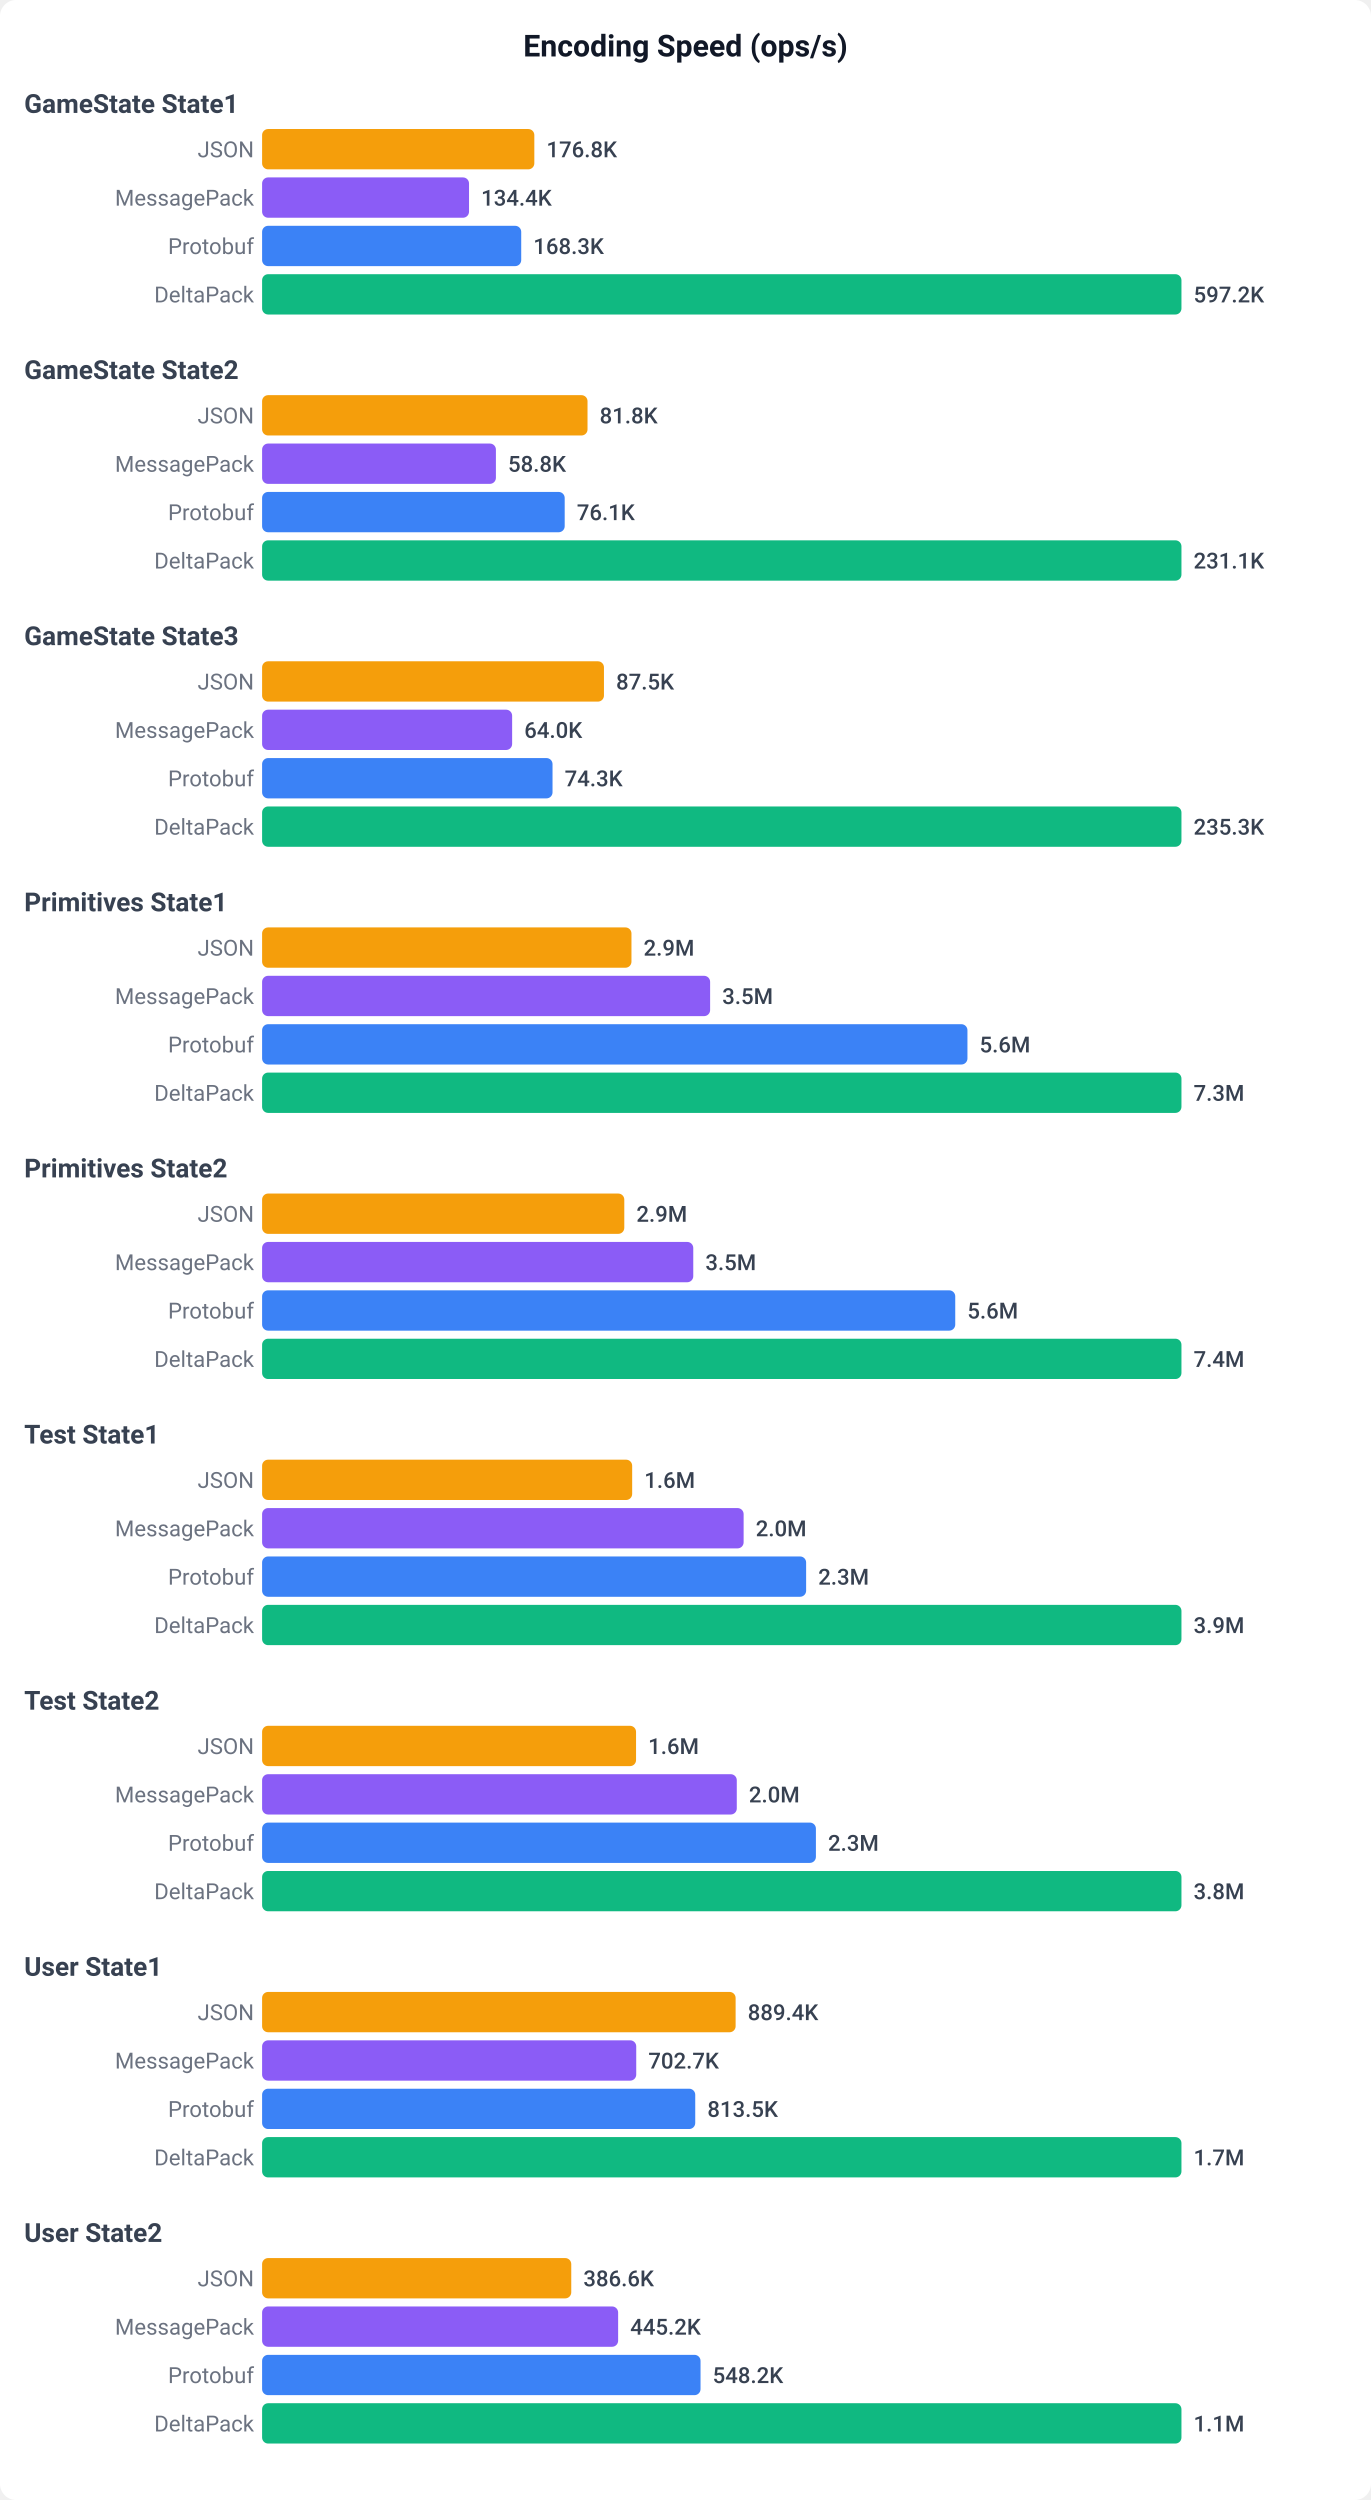
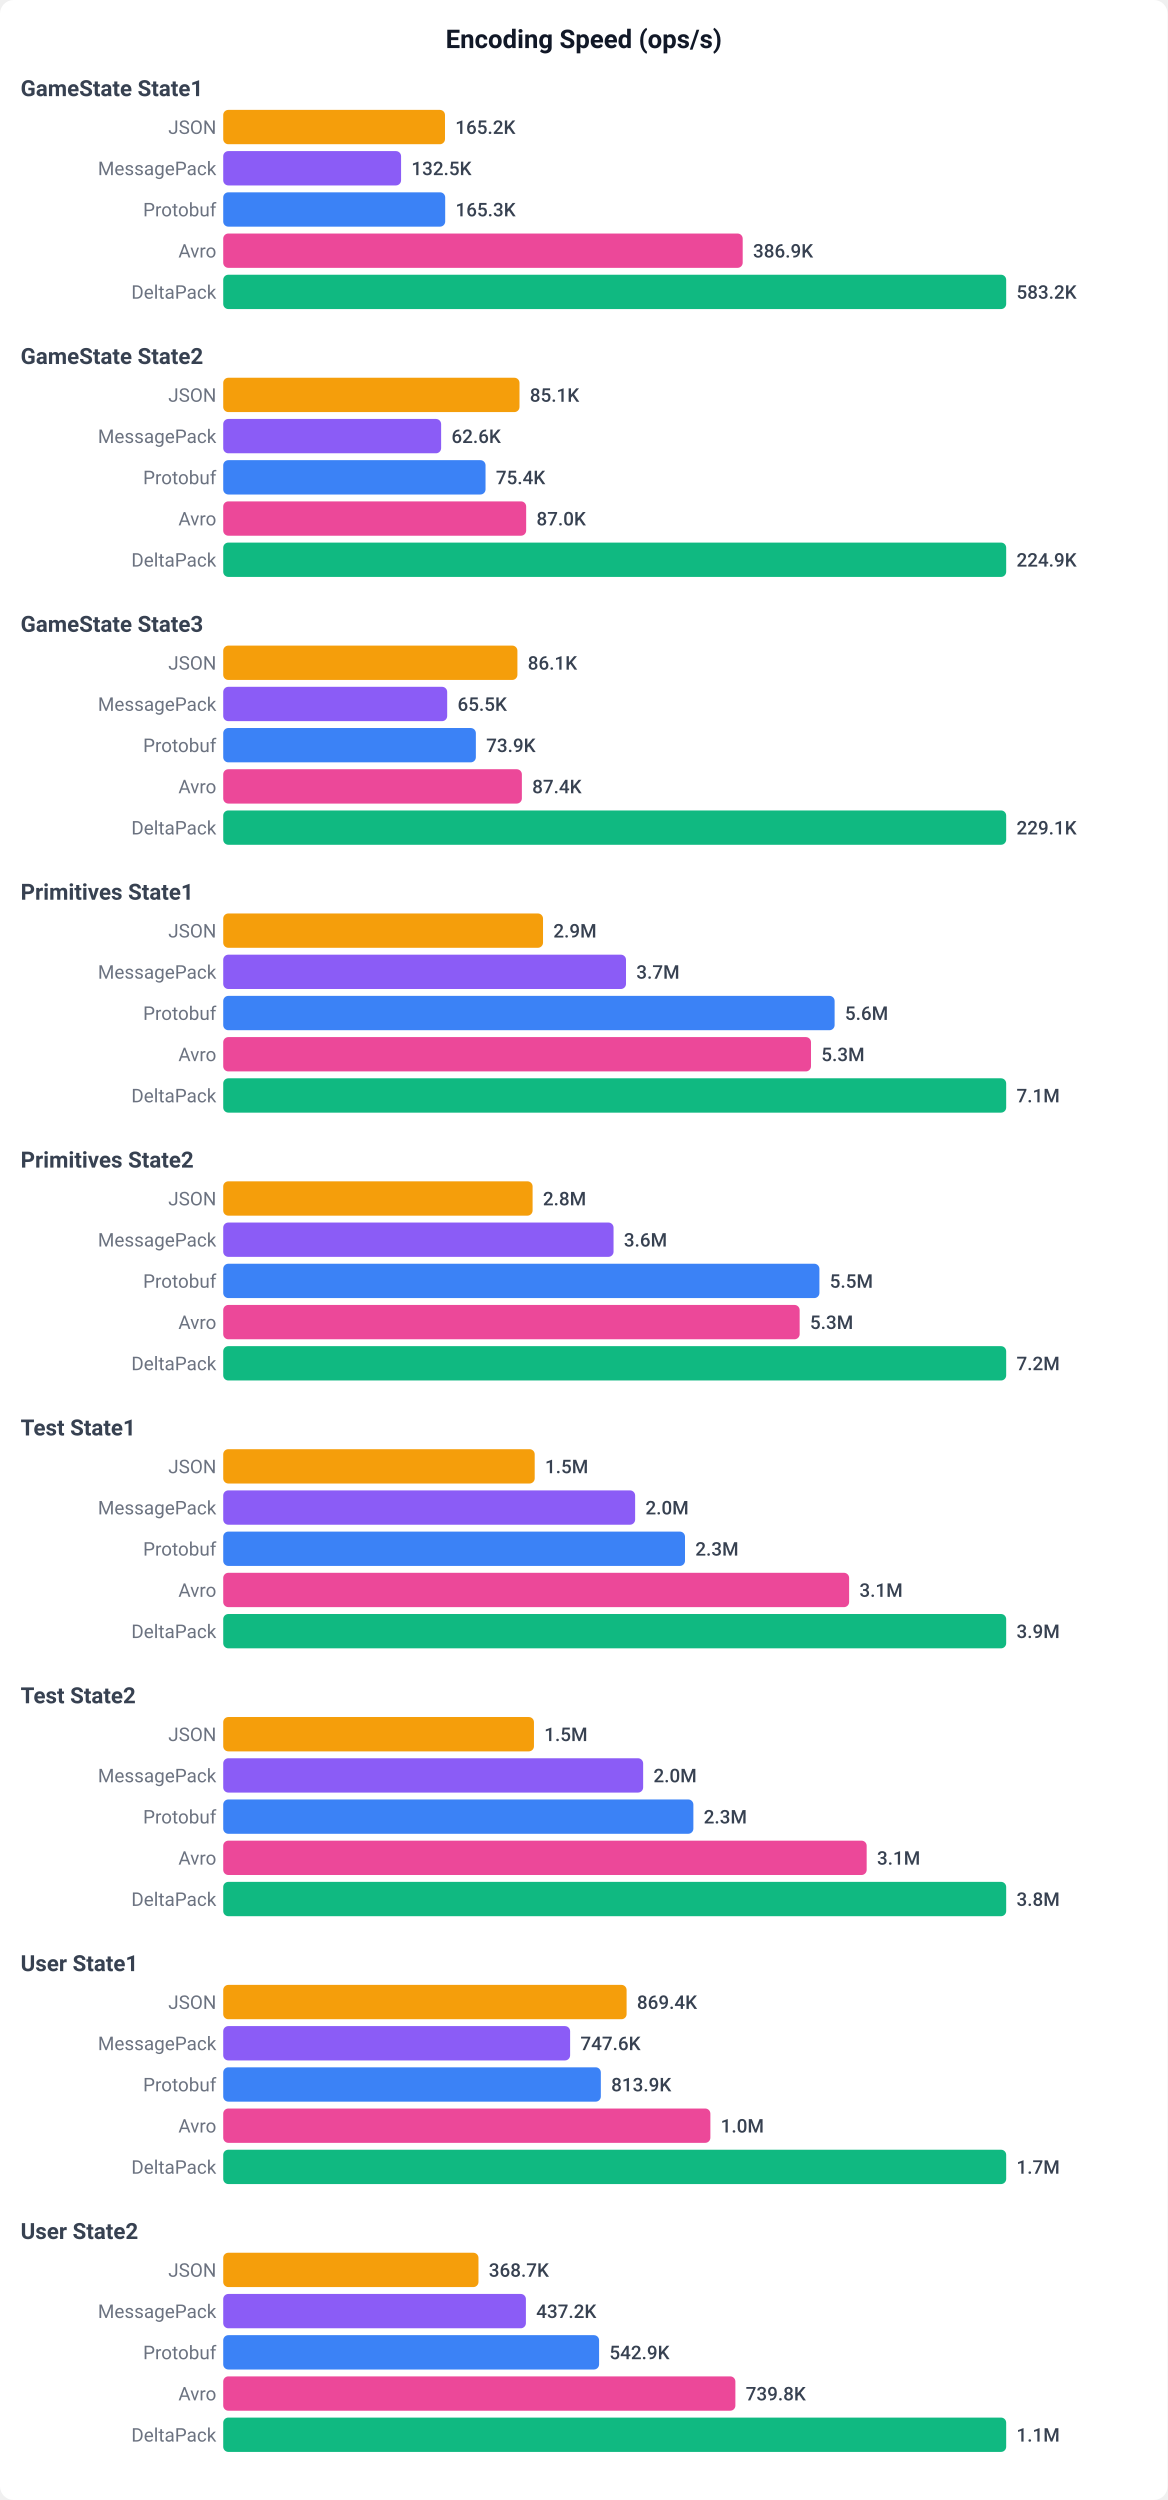
- <svg xmlns="http://www.w3.org/2000/svg" width="680" height="1240" viewBox="0 0 680 1240">
+ <svg xmlns="http://www.w3.org/2000/svg" width="680" height="1456" viewBox="0 0 680 1456">
  <style>
    text { font-family: -apple-system, BlinkMacSystemFont, "Segoe UI", Roboto, sans-serif; }
  </style>
-   <rect width="680" height="1240" fill="white" rx="8" />
+   <rect width="680" height="1456" fill="white" rx="8" />
  <text x="340" y="28" text-anchor="middle" font-size="15" font-weight="bold" fill="#111827">Encoding Speed (ops/s)</text>
  <text x="12" y="56" font-size="13" font-weight="600" fill="#374151">GameState State1</text>
  <text x="126" y="78" text-anchor="end" font-size="11" fill="#6b7280">JSON</text>
-   <rect x="130" y="64" width="135.027" height="20" fill="#f59e0b" rx="3" />
-   <text x="271.027" y="78" font-size="11" fill="#374151" font-weight="500">176.8K</text>
+   <rect x="130" y="64" width="129.164" height="20" fill="#f59e0b" rx="3" />
+   <text x="265.164" y="78" font-size="11" fill="#374151" font-weight="500">165.2K</text>
  <text x="126" y="102" text-anchor="end" font-size="11" fill="#6b7280">MessagePack</text>
-   <rect x="130" y="88" width="102.638" height="20" fill="#8b5cf6" rx="3" />
-   <text x="238.638" y="102" font-size="11" fill="#374151" font-weight="500">134.4K</text>
+   <rect x="130" y="88" width="103.586" height="20" fill="#8b5cf6" rx="3" />
+   <text x="239.586" y="102" font-size="11" fill="#374151" font-weight="500">132.5K</text>
  <text x="126" y="126" text-anchor="end" font-size="11" fill="#6b7280">Protobuf</text>
-   <rect x="130" y="112" width="128.525" height="20" fill="#3b82f6" rx="3" />
-   <text x="264.525" y="126" font-size="11" fill="#374151" font-weight="500">168.3K</text>
-   <text x="126" y="150" text-anchor="end" font-size="11" fill="#6b7280">DeltaPack</text>
-   <rect x="130" y="136" width="456" height="20" fill="#10b981" rx="3" />
-   <text x="592" y="150" font-size="11" fill="#374151" font-weight="500">597.2K</text>
-   <text x="12" y="188" font-size="13" font-weight="600" fill="#374151">GameState State2</text>
-   <text x="126" y="210" text-anchor="end" font-size="11" fill="#6b7280">JSON</text>
-   <rect x="130" y="196" width="161.412" height="20" fill="#f59e0b" rx="3" />
-   <text x="297.412" y="210" font-size="11" fill="#374151" font-weight="500">81.8K</text>
-   <text x="126" y="234" text-anchor="end" font-size="11" fill="#6b7280">MessagePack</text>
-   <rect x="130" y="220" width="115.972" height="20" fill="#8b5cf6" rx="3" />
-   <text x="251.972" y="234" font-size="11" fill="#374151" font-weight="500">58.8K</text>
-   <text x="126" y="258" text-anchor="end" font-size="11" fill="#6b7280">Protobuf</text>
-   <rect x="130" y="244" width="150.09" height="20" fill="#3b82f6" rx="3" />
-   <text x="286.09" y="258" font-size="11" fill="#374151" font-weight="500">76.1K</text>
-   <text x="126" y="282" text-anchor="end" font-size="11" fill="#6b7280">DeltaPack</text>
-   <rect x="130" y="268" width="456" height="20" fill="#10b981" rx="3" />
-   <text x="592" y="282" font-size="11" fill="#374151" font-weight="500">231.1K</text>
-   <text x="12" y="320" font-size="13" font-weight="600" fill="#374151">GameState State3</text>
-   <text x="126" y="342" text-anchor="end" font-size="11" fill="#6b7280">JSON</text>
-   <rect x="130" y="328" width="169.56" height="20" fill="#f59e0b" rx="3" />
-   <text x="305.56" y="342" font-size="11" fill="#374151" font-weight="500">87.5K</text>
-   <text x="126" y="366" text-anchor="end" font-size="11" fill="#6b7280">MessagePack</text>
-   <rect x="130" y="352" width="124.019" height="20" fill="#8b5cf6" rx="3" />
-   <text x="260.019" y="366" font-size="11" fill="#374151" font-weight="500">64.0K</text>
-   <text x="126" y="390" text-anchor="end" font-size="11" fill="#6b7280">Protobuf</text>
-   <rect x="130" y="376" width="144.056" height="20" fill="#3b82f6" rx="3" />
-   <text x="280.056" y="390" font-size="11" fill="#374151" font-weight="500">74.3K</text>
-   <text x="126" y="414" text-anchor="end" font-size="11" fill="#6b7280">DeltaPack</text>
-   <rect x="130" y="400" width="456" height="20" fill="#10b981" rx="3" />
-   <text x="592" y="414" font-size="11" fill="#374151" font-weight="500">235.3K</text>
-   <text x="12" y="452" font-size="13" font-weight="600" fill="#374151">Primitives State1</text>
-   <text x="126" y="474" text-anchor="end" font-size="11" fill="#6b7280">JSON</text>
-   <rect x="130" y="460" width="183.206" height="20" fill="#f59e0b" rx="3" />
-   <text x="319.206" y="474" font-size="11" fill="#374151" font-weight="500">2.9M</text>
-   <text x="126" y="498" text-anchor="end" font-size="11" fill="#6b7280">MessagePack</text>
-   <rect x="130" y="484" width="222.22" height="20" fill="#8b5cf6" rx="3" />
-   <text x="358.22" y="498" font-size="11" fill="#374151" font-weight="500">3.5M</text>
-   <text x="126" y="522" text-anchor="end" font-size="11" fill="#6b7280">Protobuf</text>
-   <rect x="130" y="508" width="349.852" height="20" fill="#3b82f6" rx="3" />
-   <text x="485.852" y="522" font-size="11" fill="#374151" font-weight="500">5.6M</text>
-   <text x="126" y="546" text-anchor="end" font-size="11" fill="#6b7280">DeltaPack</text>
-   <rect x="130" y="532" width="456" height="20" fill="#10b981" rx="3" />
-   <text x="592" y="546" font-size="11" fill="#374151" font-weight="500">7.3M</text>
-   <text x="12" y="584" font-size="13" font-weight="600" fill="#374151">Primitives State2</text>
-   <text x="126" y="606" text-anchor="end" font-size="11" fill="#6b7280">JSON</text>
-   <rect x="130" y="592" width="179.649" height="20" fill="#f59e0b" rx="3" />
-   <text x="315.649" y="606" font-size="11" fill="#374151" font-weight="500">2.9M</text>
-   <text x="126" y="630" text-anchor="end" font-size="11" fill="#6b7280">MessagePack</text>
-   <rect x="130" y="616" width="213.86" height="20" fill="#8b5cf6" rx="3" />
-   <text x="349.86" y="630" font-size="11" fill="#374151" font-weight="500">3.5M</text>
-   <text x="126" y="654" text-anchor="end" font-size="11" fill="#6b7280">Protobuf</text>
-   <rect x="130" y="640" width="343.8" height="20" fill="#3b82f6" rx="3" />
-   <text x="479.8" y="654" font-size="11" fill="#374151" font-weight="500">5.6M</text>
-   <text x="126" y="678" text-anchor="end" font-size="11" fill="#6b7280">DeltaPack</text>
-   <rect x="130" y="664" width="456" height="20" fill="#10b981" rx="3" />
-   <text x="592" y="678" font-size="11" fill="#374151" font-weight="500">7.4M</text>
-   <text x="12" y="716" font-size="13" font-weight="600" fill="#374151">Test State1</text>
-   <text x="126" y="738" text-anchor="end" font-size="11" fill="#6b7280">JSON</text>
-   <rect x="130" y="724" width="183.555" height="20" fill="#f59e0b" rx="3" />
-   <text x="319.555" y="738" font-size="11" fill="#374151" font-weight="500">1.6M</text>
-   <text x="126" y="762" text-anchor="end" font-size="11" fill="#6b7280">MessagePack</text>
-   <rect x="130" y="748" width="238.838" height="20" fill="#8b5cf6" rx="3" />
-   <text x="374.838" y="762" font-size="11" fill="#374151" font-weight="500">2.0M</text>
-   <text x="126" y="786" text-anchor="end" font-size="11" fill="#6b7280">Protobuf</text>
-   <rect x="130" y="772" width="269.839" height="20" fill="#3b82f6" rx="3" />
-   <text x="405.839" y="786" font-size="11" fill="#374151" font-weight="500">2.3M</text>
-   <text x="126" y="810" text-anchor="end" font-size="11" fill="#6b7280">DeltaPack</text>
-   <rect x="130" y="796" width="456" height="20" fill="#10b981" rx="3" />
-   <text x="592" y="810" font-size="11" fill="#374151" font-weight="500">3.9M</text>
-   <text x="12" y="848" font-size="13" font-weight="600" fill="#374151">Test State2</text>
-   <text x="126" y="870" text-anchor="end" font-size="11" fill="#6b7280">JSON</text>
-   <rect x="130" y="856" width="185.481" height="20" fill="#f59e0b" rx="3" />
-   <text x="321.481" y="870" font-size="11" fill="#374151" font-weight="500">1.6M</text>
-   <text x="126" y="894" text-anchor="end" font-size="11" fill="#6b7280">MessagePack</text>
-   <rect x="130" y="880" width="235.447" height="20" fill="#8b5cf6" rx="3" />
-   <text x="371.447" y="894" font-size="11" fill="#374151" font-weight="500">2.0M</text>
-   <text x="126" y="918" text-anchor="end" font-size="11" fill="#6b7280">Protobuf</text>
-   <rect x="130" y="904" width="274.691" height="20" fill="#3b82f6" rx="3" />
-   <text x="410.691" y="918" font-size="11" fill="#374151" font-weight="500">2.3M</text>
-   <text x="126" y="942" text-anchor="end" font-size="11" fill="#6b7280">DeltaPack</text>
-   <rect x="130" y="928" width="456" height="20" fill="#10b981" rx="3" />
-   <text x="592" y="942" font-size="11" fill="#374151" font-weight="500">3.8M</text>
-   <text x="12" y="980" font-size="13" font-weight="600" fill="#374151">User State1</text>
-   <text x="126" y="1002" text-anchor="end" font-size="11" fill="#6b7280">JSON</text>
-   <rect x="130" y="988" width="234.868" height="20" fill="#f59e0b" rx="3" />
-   <text x="370.868" y="1002" font-size="11" fill="#374151" font-weight="500">889.4K</text>
-   <text x="126" y="1026" text-anchor="end" font-size="11" fill="#6b7280">MessagePack</text>
-   <rect x="130" y="1012" width="185.572" height="20" fill="#8b5cf6" rx="3" />
-   <text x="321.572" y="1026" font-size="11" fill="#374151" font-weight="500">702.7K</text>
-   <text x="126" y="1050" text-anchor="end" font-size="11" fill="#6b7280">Protobuf</text>
-   <rect x="130" y="1036" width="214.838" height="20" fill="#3b82f6" rx="3" />
-   <text x="350.838" y="1050" font-size="11" fill="#374151" font-weight="500">813.5K</text>
-   <text x="126" y="1074" text-anchor="end" font-size="11" fill="#6b7280">DeltaPack</text>
-   <rect x="130" y="1060" width="456" height="20" fill="#10b981" rx="3" />
-   <text x="592" y="1074" font-size="11" fill="#374151" font-weight="500">1.7M</text>
-   <text x="12" y="1112" font-size="13" font-weight="600" fill="#374151">User State2</text>
-   <text x="126" y="1134" text-anchor="end" font-size="11" fill="#6b7280">JSON</text>
-   <rect x="130" y="1120" width="153.344" height="20" fill="#f59e0b" rx="3" />
-   <text x="289.344" y="1134" font-size="11" fill="#374151" font-weight="500">386.6K</text>
-   <text x="126" y="1158" text-anchor="end" font-size="11" fill="#6b7280">MessagePack</text>
-   <rect x="130" y="1144" width="176.594" height="20" fill="#8b5cf6" rx="3" />
-   <text x="312.594" y="1158" font-size="11" fill="#374151" font-weight="500">445.2K</text>
-   <text x="126" y="1182" text-anchor="end" font-size="11" fill="#6b7280">Protobuf</text>
-   <rect x="130" y="1168" width="217.466" height="20" fill="#3b82f6" rx="3" />
-   <text x="353.466" y="1182" font-size="11" fill="#374151" font-weight="500">548.2K</text>
-   <text x="126" y="1206" text-anchor="end" font-size="11" fill="#6b7280">DeltaPack</text>
-   <rect x="130" y="1192" width="456" height="20" fill="#10b981" rx="3" />
-   <text x="592" y="1206" font-size="11" fill="#374151" font-weight="500">1.1M</text>
+   <rect x="130" y="112" width="129.279" height="20" fill="#3b82f6" rx="3" />
+   <text x="265.279" y="126" font-size="11" fill="#374151" font-weight="500">165.3K</text>
+   <text x="126" y="150" text-anchor="end" font-size="11" fill="#6b7280">Avro</text>
+   <rect x="130" y="136" width="302.549" height="20" fill="#ec4899" rx="3" />
+   <text x="438.549" y="150" font-size="11" fill="#374151" font-weight="500">386.9K</text>
+   <text x="126" y="174" text-anchor="end" font-size="11" fill="#6b7280">DeltaPack</text>
+   <rect x="130" y="160" width="456" height="20" fill="#10b981" rx="3" />
+   <text x="592" y="174" font-size="11" fill="#374151" font-weight="500">583.2K</text>
+   <text x="12" y="212" font-size="13" font-weight="600" fill="#374151">GameState State2</text>
+   <text x="126" y="234" text-anchor="end" font-size="11" fill="#6b7280">JSON</text>
+   <rect x="130" y="220" width="172.557" height="20" fill="#f59e0b" rx="3" />
+   <text x="308.557" y="234" font-size="11" fill="#374151" font-weight="500">85.1K</text>
+   <text x="126" y="258" text-anchor="end" font-size="11" fill="#6b7280">MessagePack</text>
+   <rect x="130" y="244" width="126.913" height="20" fill="#8b5cf6" rx="3" />
+   <text x="262.913" y="258" font-size="11" fill="#374151" font-weight="500">62.6K</text>
+   <text x="126" y="282" text-anchor="end" font-size="11" fill="#6b7280">Protobuf</text>
+   <rect x="130" y="268" width="152.777" height="20" fill="#3b82f6" rx="3" />
+   <text x="288.777" y="282" font-size="11" fill="#374151" font-weight="500">75.4K</text>
+   <text x="126" y="306" text-anchor="end" font-size="11" fill="#6b7280">Avro</text>
+   <rect x="130" y="292" width="176.437" height="20" fill="#ec4899" rx="3" />
+   <text x="312.437" y="306" font-size="11" fill="#374151" font-weight="500">87.0K</text>
+   <text x="126" y="330" text-anchor="end" font-size="11" fill="#6b7280">DeltaPack</text>
+   <rect x="130" y="316" width="456" height="20" fill="#10b981" rx="3" />
+   <text x="592" y="330" font-size="11" fill="#374151" font-weight="500">224.9K</text>
+   <text x="12" y="368" font-size="13" font-weight="600" fill="#374151">GameState State3</text>
+   <text x="126" y="390" text-anchor="end" font-size="11" fill="#6b7280">JSON</text>
+   <rect x="130" y="376" width="171.338" height="20" fill="#f59e0b" rx="3" />
+   <text x="307.338" y="390" font-size="11" fill="#374151" font-weight="500">86.1K</text>
+   <text x="126" y="414" text-anchor="end" font-size="11" fill="#6b7280">MessagePack</text>
+   <rect x="130" y="400" width="130.44" height="20" fill="#8b5cf6" rx="3" />
+   <text x="266.44" y="414" font-size="11" fill="#374151" font-weight="500">65.5K</text>
+   <text x="126" y="438" text-anchor="end" font-size="11" fill="#6b7280">Protobuf</text>
+   <rect x="130" y="424" width="147.142" height="20" fill="#3b82f6" rx="3" />
+   <text x="283.142" y="438" font-size="11" fill="#374151" font-weight="500">73.9K</text>
+   <text x="126" y="462" text-anchor="end" font-size="11" fill="#6b7280">Avro</text>
+   <rect x="130" y="448" width="173.939" height="20" fill="#ec4899" rx="3" />
+   <text x="309.939" y="462" font-size="11" fill="#374151" font-weight="500">87.4K</text>
+   <text x="126" y="486" text-anchor="end" font-size="11" fill="#6b7280">DeltaPack</text>
+   <rect x="130" y="472" width="456" height="20" fill="#10b981" rx="3" />
+   <text x="592" y="486" font-size="11" fill="#374151" font-weight="500">229.1K</text>
+   <text x="12" y="524" font-size="13" font-weight="600" fill="#374151">Primitives State1</text>
+   <text x="126" y="546" text-anchor="end" font-size="11" fill="#6b7280">JSON</text>
+   <rect x="130" y="532" width="186.257" height="20" fill="#f59e0b" rx="3" />
+   <text x="322.257" y="546" font-size="11" fill="#374151" font-weight="500">2.9M</text>
+   <text x="126" y="570" text-anchor="end" font-size="11" fill="#6b7280">MessagePack</text>
+   <rect x="130" y="556" width="234.586" height="20" fill="#8b5cf6" rx="3" />
+   <text x="370.586" y="570" font-size="11" fill="#374151" font-weight="500">3.7M</text>
+   <text x="126" y="594" text-anchor="end" font-size="11" fill="#6b7280">Protobuf</text>
+   <rect x="130" y="580" width="356.082" height="20" fill="#3b82f6" rx="3" />
+   <text x="492.082" y="594" font-size="11" fill="#374151" font-weight="500">5.6M</text>
+   <text x="126" y="618" text-anchor="end" font-size="11" fill="#6b7280">Avro</text>
+   <rect x="130" y="604" width="342.328" height="20" fill="#ec4899" rx="3" />
+   <text x="478.328" y="618" font-size="11" fill="#374151" font-weight="500">5.3M</text>
+   <text x="126" y="642" text-anchor="end" font-size="11" fill="#6b7280">DeltaPack</text>
+   <rect x="130" y="628" width="456" height="20" fill="#10b981" rx="3" />
+   <text x="592" y="642" font-size="11" fill="#374151" font-weight="500">7.1M</text>
+   <text x="12" y="680" font-size="13" font-weight="600" fill="#374151">Primitives State2</text>
+   <text x="126" y="702" text-anchor="end" font-size="11" fill="#6b7280">JSON</text>
+   <rect x="130" y="688" width="180.185" height="20" fill="#f59e0b" rx="3" />
+   <text x="316.185" y="702" font-size="11" fill="#374151" font-weight="500">2.8M</text>
+   <text x="126" y="726" text-anchor="end" font-size="11" fill="#6b7280">MessagePack</text>
+   <rect x="130" y="712" width="227.329" height="20" fill="#8b5cf6" rx="3" />
+   <text x="363.329" y="726" font-size="11" fill="#374151" font-weight="500">3.6M</text>
+   <text x="126" y="750" text-anchor="end" font-size="11" fill="#6b7280">Protobuf</text>
+   <rect x="130" y="736" width="347.227" height="20" fill="#3b82f6" rx="3" />
+   <text x="483.227" y="750" font-size="11" fill="#374151" font-weight="500">5.5M</text>
+   <text x="126" y="774" text-anchor="end" font-size="11" fill="#6b7280">Avro</text>
+   <rect x="130" y="760" width="335.72" height="20" fill="#ec4899" rx="3" />
+   <text x="471.72" y="774" font-size="11" fill="#374151" font-weight="500">5.3M</text>
+   <text x="126" y="798" text-anchor="end" font-size="11" fill="#6b7280">DeltaPack</text>
+   <rect x="130" y="784" width="456" height="20" fill="#10b981" rx="3" />
+   <text x="592" y="798" font-size="11" fill="#374151" font-weight="500">7.2M</text>
+   <text x="12" y="836" font-size="13" font-weight="600" fill="#374151">Test State1</text>
+   <text x="126" y="858" text-anchor="end" font-size="11" fill="#6b7280">JSON</text>
+   <rect x="130" y="844" width="181.411" height="20" fill="#f59e0b" rx="3" />
+   <text x="317.411" y="858" font-size="11" fill="#374151" font-weight="500">1.5M</text>
+   <text x="126" y="882" text-anchor="end" font-size="11" fill="#6b7280">MessagePack</text>
+   <rect x="130" y="868" width="239.904" height="20" fill="#8b5cf6" rx="3" />
+   <text x="375.904" y="882" font-size="11" fill="#374151" font-weight="500">2.0M</text>
+   <text x="126" y="906" text-anchor="end" font-size="11" fill="#6b7280">Protobuf</text>
+   <rect x="130" y="892" width="268.945" height="20" fill="#3b82f6" rx="3" />
+   <text x="404.945" y="906" font-size="11" fill="#374151" font-weight="500">2.3M</text>
+   <text x="126" y="930" text-anchor="end" font-size="11" fill="#6b7280">Avro</text>
+   <rect x="130" y="916" width="364.53" height="20" fill="#ec4899" rx="3" />
+   <text x="500.53" y="930" font-size="11" fill="#374151" font-weight="500">3.1M</text>
+   <text x="126" y="954" text-anchor="end" font-size="11" fill="#6b7280">DeltaPack</text>
+   <rect x="130" y="940" width="456" height="20" fill="#10b981" rx="3" />
+   <text x="592" y="954" font-size="11" fill="#374151" font-weight="500">3.9M</text>
+   <text x="12" y="992" font-size="13" font-weight="600" fill="#374151">Test State2</text>
+   <text x="126" y="1014" text-anchor="end" font-size="11" fill="#6b7280">JSON</text>
+   <rect x="130" y="1000" width="180.978" height="20" fill="#f59e0b" rx="3" />
+   <text x="316.978" y="1014" font-size="11" fill="#374151" font-weight="500">1.5M</text>
+   <text x="126" y="1038" text-anchor="end" font-size="11" fill="#6b7280">MessagePack</text>
+   <rect x="130" y="1024" width="244.567" height="20" fill="#8b5cf6" rx="3" />
+   <text x="380.567" y="1038" font-size="11" fill="#374151" font-weight="500">2.0M</text>
+   <text x="126" y="1062" text-anchor="end" font-size="11" fill="#6b7280">Protobuf</text>
+   <rect x="130" y="1048" width="273.819" height="20" fill="#3b82f6" rx="3" />
+   <text x="409.819" y="1062" font-size="11" fill="#374151" font-weight="500">2.3M</text>
+   <text x="126" y="1086" text-anchor="end" font-size="11" fill="#6b7280">Avro</text>
+   <rect x="130" y="1072" width="374.752" height="20" fill="#ec4899" rx="3" />
+   <text x="510.752" y="1086" font-size="11" fill="#374151" font-weight="500">3.1M</text>
+   <text x="126" y="1110" text-anchor="end" font-size="11" fill="#6b7280">DeltaPack</text>
+   <rect x="130" y="1096" width="456" height="20" fill="#10b981" rx="3" />
+   <text x="592" y="1110" font-size="11" fill="#374151" font-weight="500">3.8M</text>
+   <text x="12" y="1148" font-size="13" font-weight="600" fill="#374151">User State1</text>
+   <text x="126" y="1170" text-anchor="end" font-size="11" fill="#6b7280">JSON</text>
+   <rect x="130" y="1156" width="234.935" height="20" fill="#f59e0b" rx="3" />
+   <text x="370.935" y="1170" font-size="11" fill="#374151" font-weight="500">869.4K</text>
+   <text x="126" y="1194" text-anchor="end" font-size="11" fill="#6b7280">MessagePack</text>
+   <rect x="130" y="1180" width="202.037" height="20" fill="#8b5cf6" rx="3" />
+   <text x="338.037" y="1194" font-size="11" fill="#374151" font-weight="500">747.6K</text>
+   <text x="126" y="1218" text-anchor="end" font-size="11" fill="#6b7280">Protobuf</text>
+   <rect x="130" y="1204" width="219.93" height="20" fill="#3b82f6" rx="3" />
+   <text x="355.93" y="1218" font-size="11" fill="#374151" font-weight="500">813.9K</text>
+   <text x="126" y="1242" text-anchor="end" font-size="11" fill="#6b7280">Avro</text>
+   <rect x="130" y="1228" width="283.724" height="20" fill="#ec4899" rx="3" />
+   <text x="419.724" y="1242" font-size="11" fill="#374151" font-weight="500">1.0M</text>
+   <text x="126" y="1266" text-anchor="end" font-size="11" fill="#6b7280">DeltaPack</text>
+   <rect x="130" y="1252" width="456" height="20" fill="#10b981" rx="3" />
+   <text x="592" y="1266" font-size="11" fill="#374151" font-weight="500">1.7M</text>
+   <text x="12" y="1304" font-size="13" font-weight="600" fill="#374151">User State2</text>
+   <text x="126" y="1326" text-anchor="end" font-size="11" fill="#6b7280">JSON</text>
+   <rect x="130" y="1312" width="148.663" height="20" fill="#f59e0b" rx="3" />
+   <text x="284.663" y="1326" font-size="11" fill="#374151" font-weight="500">368.7K</text>
+   <text x="126" y="1350" text-anchor="end" font-size="11" fill="#6b7280">MessagePack</text>
+   <rect x="130" y="1336" width="176.285" height="20" fill="#8b5cf6" rx="3" />
+   <text x="312.285" y="1350" font-size="11" fill="#374151" font-weight="500">437.2K</text>
+   <text x="126" y="1374" text-anchor="end" font-size="11" fill="#6b7280">Protobuf</text>
+   <rect x="130" y="1360" width="218.913" height="20" fill="#3b82f6" rx="3" />
+   <text x="354.913" y="1374" font-size="11" fill="#374151" font-weight="500">542.9K</text>
+   <text x="126" y="1398" text-anchor="end" font-size="11" fill="#6b7280">Avro</text>
+   <rect x="130" y="1384" width="298.287" height="20" fill="#ec4899" rx="3" />
+   <text x="434.287" y="1398" font-size="11" fill="#374151" font-weight="500">739.8K</text>
+   <text x="126" y="1422" text-anchor="end" font-size="11" fill="#6b7280">DeltaPack</text>
+   <rect x="130" y="1408" width="456" height="20" fill="#10b981" rx="3" />
+   <text x="592" y="1422" font-size="11" fill="#374151" font-weight="500">1.1M</text>
</svg>
